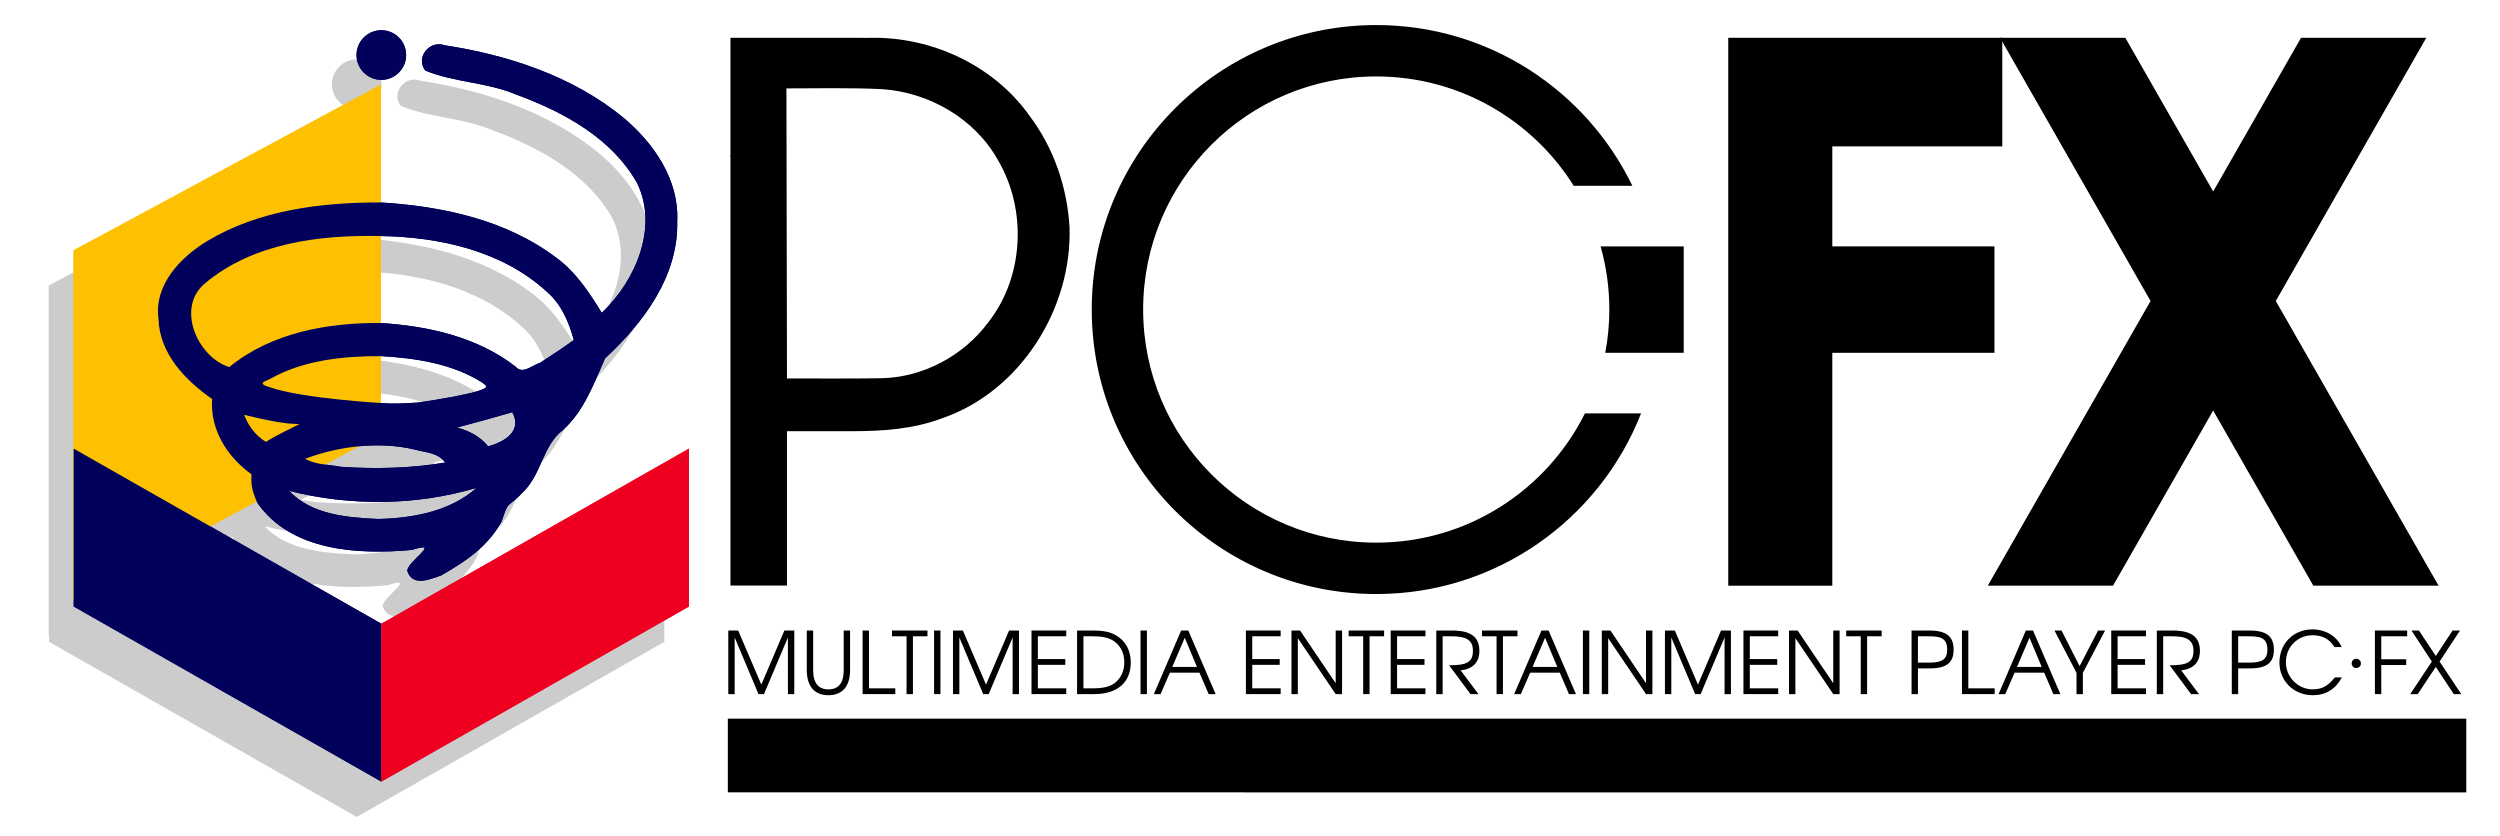
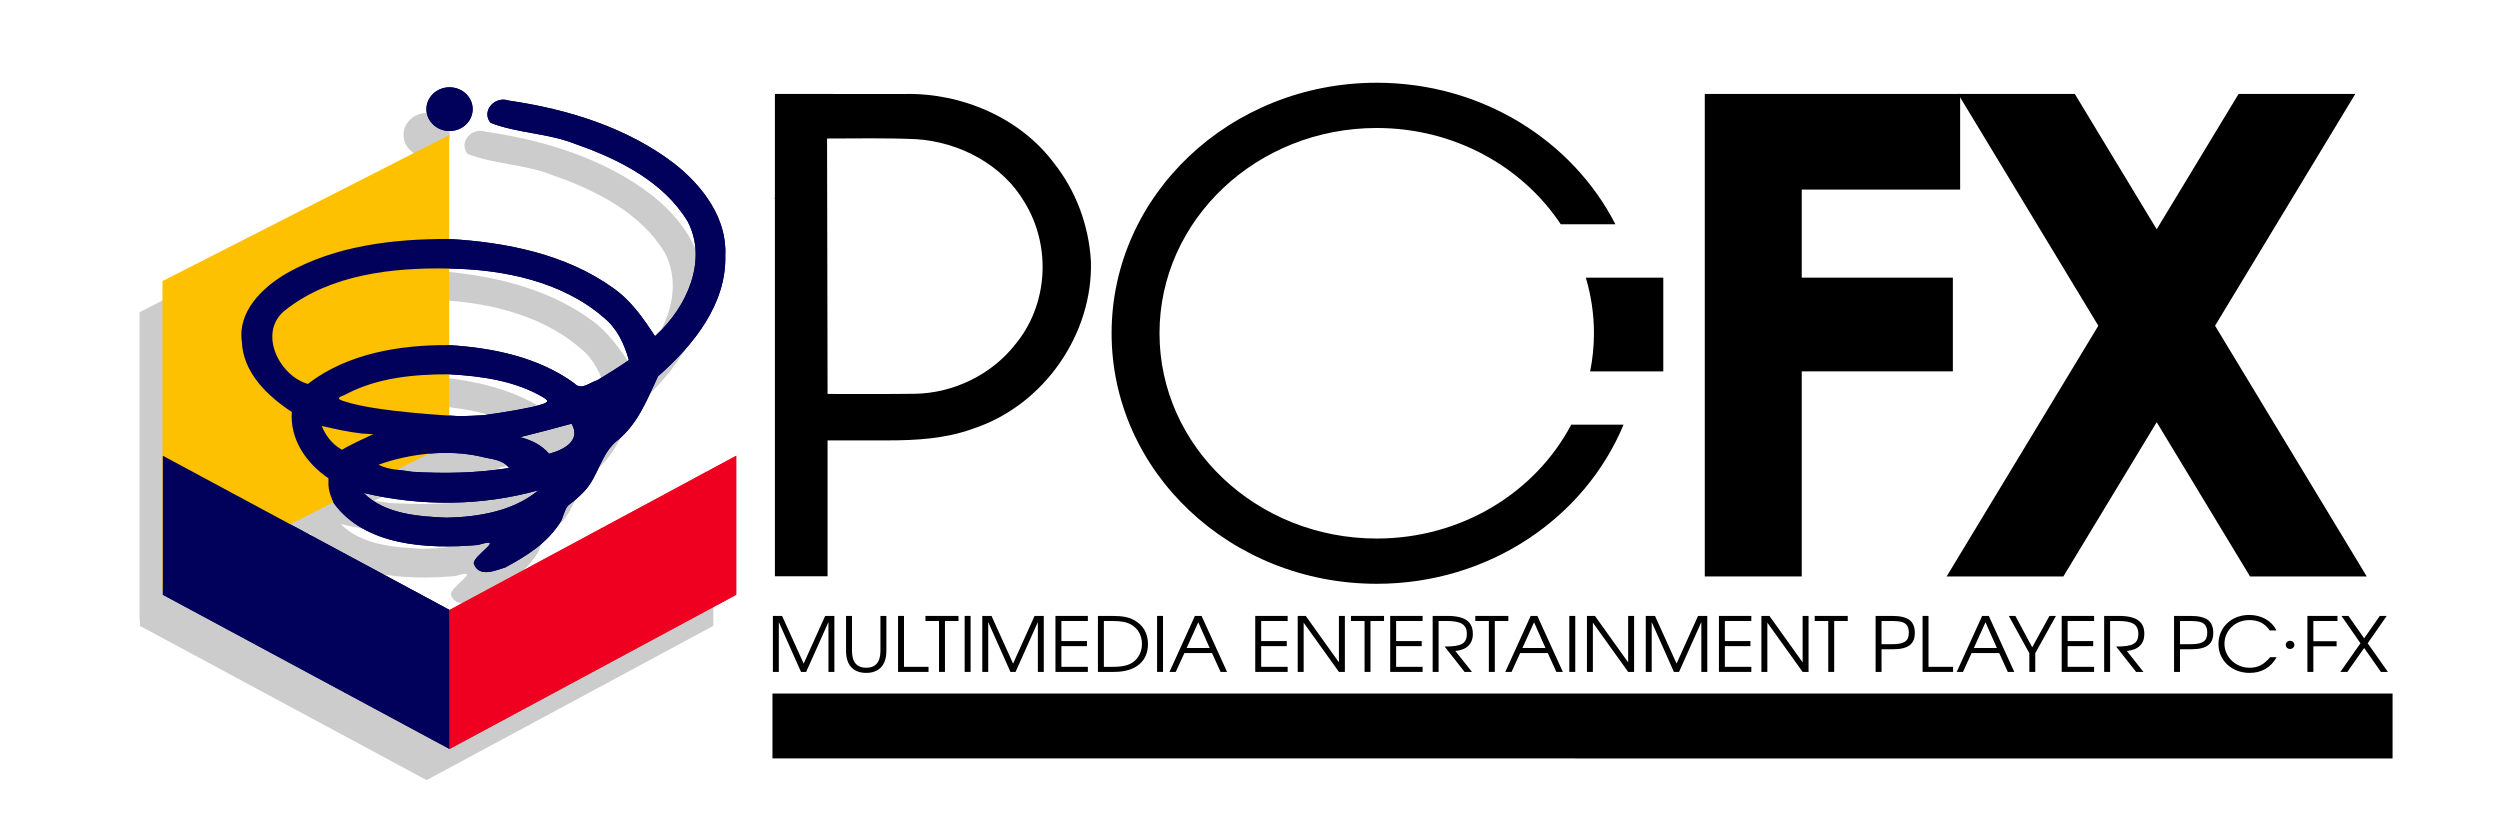
<svg xmlns="http://www.w3.org/2000/svg" version="1.1" id="Layer_1" x="0px" y="0px" width="407px" height="136px" viewBox="0 0 407 136" enable-background="new 0 0 407 136" xml:space="preserve">
-   <g>
-     <circle fill="#CCCCCC" cx="58.075" cy="13.716" r="4.039" />
-     <path fill="#CCCCCC" d="M58.075,107.3L30.25,91.462l7.535-4.062c0.019,0.044,0.031,0.08,0.051,0.125   c5.45,7.98,16.47,8.57,25.22,7.76c5.19-1.655-1.06,2.033-0.73,3.49c0.94,2.7,4.047,1.088,5.482,0.668   c3.77-2.16,7.5-4.563,9.838-8.747c1.287-3.878,0.724-1.814,3.75-5.09c2.77-2.86,3-7.33,6.24-9.84c3.47-3.12,5.02-7.55,6.87-11.67   c6.24-5.78,11.96-13.38,11.74-22.31c0.34-6.76-3.84-12.78-8.83-16.93c-8.22-6.71-18.67-10.14-29.04-11.73   c-2.41-0.89-4.8,1.96-3.14,4.12c4.75,1.95,10.08,1.89,14.83,3.92c7.63,2.8,15.48,7.04,19.62,14.34c3.53,7.16-0.16,15.82-5.54,21   l-0.18,0.18c-2.04-3.3-4.2-6.63-7.38-8.95c-8.156-6.182-18.558-8.406-28.57-9.014V19.505l-50.09,27v56.99l0.07-0.038v1.038   L58.075,133l50.08-28.505v-25.7L58.075,107.3z M58.016,63.735c0.02,0,0.04,0,0.06,0c5.65,0.33,11.49,1.21,16.37,4.26   c0.644,0.494,1.383,0.802-0.533,1.385c-1.422,0.513-6.265,1.407-9.925,1.917c0,0-3.304,0.208-4.452,0.158   c-0.194-0.008-0.737-0.037-1.52-0.087V63.735z M54.468,78.408c3.073-0.293,6.175-0.152,9.058,0.538c1.72,0.49,3.84,0.49,4.94,2.11   c-5.6,0.95-11.345,1.071-16.97,0.7c-0.789-0.161-1.673-0.244-2.56-0.366L54.468,78.408z M57.556,90.245   c-5.02-0.24-10.81-0.67-14.48-4.57c10.02,2.51,20.59,2.43,30.52-0.5C69.266,89.025,63.166,90.115,57.556,90.245z M75.466,78.425   c-1.345-1.67-3.157-2.545-5.06-3.07c3-0.8,6.01-1.61,8.99-2.49C81.076,75.965,78.121,77.685,75.466,78.425z M84.996,53.225   c2.38,2.03,3.62,4.94,4.41,7.89c-1.8,1.3-3.65,2.53-5.52,3.72c-1.27,0.35-2.77,1.98-3.99,0.58   c-6.223-4.809-14.171-6.574-21.88-7.073V44.185C67.566,44.335,77.776,46.595,84.996,53.225z" />
+   <defs id="defs125" />
+   <g id="g6" transform="matrix(0.9319299,0,0,0.8806187,15.33084,9.877713)">
+     <circle cx="58.075" cy="13.716" r="4.039" id="circle2" style="fill:#cccccc" />
+     <path d="M 58.075,107.3 30.25,91.462 37.785,87.4 c 0.019,0.044 0.031,0.08 0.051,0.125 5.45,7.98 16.47,8.57 25.22,7.76 5.19,-1.655 -1.06,2.033 -0.73,3.49 0.94,2.7 4.047,1.088 5.482,0.668 3.77,-2.16 7.5,-4.563 9.838,-8.747 1.287,-3.878 0.724,-1.814 3.75,-5.09 2.77,-2.86 3,-7.33 6.24,-9.84 3.47,-3.12 5.02,-7.55 6.87,-11.67 6.24,-5.78 11.96,-13.38 11.74,-22.31 0.34,-6.76 -3.84,-12.78 -8.83,-16.93 -8.22,-6.71 -18.67,-10.14 -29.04,-11.73 -2.41,-0.89 -4.8,1.96 -3.14,4.12 4.75,1.95 10.08,1.89 14.83,3.92 7.63,2.8 15.48,7.04 19.62,14.34 3.53,7.16 -0.16,15.82 -5.54,21 l -0.18,0.18 c -2.04,-3.3 -4.2,-6.63 -7.38,-8.95 C 78.43,41.554 68.028,39.33 58.016,38.722 V 19.505 l -50.09,27 v 56.99 l 0.07,-0.038 v 1.038 L 58.075,133 l 50.08,-28.505 v -25.7 z M 58.016,63.735 c 0.02,0 0.04,0 0.06,0 5.65,0.33 11.49,1.21 16.37,4.26 0.644,0.494 1.383,0.802 -0.533,1.385 -1.422,0.513 -6.265,1.407 -9.925,1.917 0,0 -3.304,0.208 -4.452,0.158 -0.194,-0.008 -0.737,-0.037 -1.52,-0.087 z m -3.548,14.673 c 3.073,-0.293 6.175,-0.152 9.058,0.538 1.72,0.49 3.84,0.49 4.94,2.11 -5.6,0.95 -11.345,1.071 -16.97,0.7 -0.789,-0.161 -1.673,-0.244 -2.56,-0.366 z m 3.088,11.837 c -5.02,-0.24 -10.81,-0.67 -14.48,-4.57 10.02,2.51 20.59,2.43 30.52,-0.5 -4.33,3.85 -10.43,4.94 -16.04,5.07 z m 17.91,-11.82 c -1.345,-1.67 -3.157,-2.545 -5.06,-3.07 3,-0.8 6.01,-1.61 8.99,-2.49 1.68,3.1 -1.275,4.82 -3.93,5.56 z m 9.53,-25.2 c 2.38,2.03 3.62,4.94 4.41,7.89 -1.8,1.3 -3.65,2.53 -5.52,3.72 -1.27,0.35 -2.77,1.98 -3.99,0.58 -6.223,-4.809 -14.171,-6.574 -21.88,-7.073 V 44.185 c 9.55,0.15 19.76,2.41 26.98,9.04 z" id="path4" style="fill:#cccccc" />
  </g>
-   <g>
-     <path d="M401.51,129c-94.34,0-188.68,0.01-283.02-0.01c0.01-4,0.01-8,0-11.99c94.34,0.01,188.68-0.01,283.02,0V129z" />
+   <g id="g10" transform="matrix(0.9319299,0,0,0.8806187,15.33084,9.877713)">
+     <path d="m 401.51,129 c -94.34,0 -188.68,0.01 -283.02,-0.01 0.01,-4 0.01,-8 0,-11.99 94.34,0.01 188.68,-0.01 283.02,0 z" id="path8" />
  </g>
-   <g>
-     <g>
-       <path fill="#01015B" d="M69.24,11.49c-1.66-2.16,0.73-5.01,3.14-4.12c10.37,1.59,20.82,5.02,29.04,11.73    c4.99,4.15,9.17,10.17,8.83,16.93c0.22,8.93-5.5,16.53-11.74,22.31c-1.85,4.12-3.4,8.55-6.87,11.67    c-3.24,2.51-3.47,6.98-6.24,9.84c-3.026,3.276-2.463,1.213-3.75,5.09c-2.338,4.185-6.068,6.587-9.838,8.747    c-1.435,0.42-4.543,2.033-5.482-0.668c-0.33-1.457,5.92-5.145,0.73-3.49c-8.75,0.81-19.77,0.22-25.22-7.76    c-1.048-2.416-0.903-3.166-0.91-4.56c-3.95-2.85-6.74-7.22-6.4-12.26c-4.38-3.04-8.54-7.37-8.73-13.02    c-0.75-5.54,3.55-10.02,7.92-12.68c8.43-5.05,18.55-6.31,28.21-6.29c10.04,0.6,20.48,2.82,28.66,9.02    c3.18,2.32,5.34,5.65,7.38,8.95l0.18-0.18c5.38-5.18,9.07-13.84,5.54-21c-4.14-7.3-11.99-11.54-19.62-14.34    C79.32,13.38,73.99,13.44,69.24,11.49z M33.48,46.04c-4.98,3.99-1.3,12.13,3.84,13.72c6.86-5.61,15.97-7.23,24.6-7.18    c7.74,0.49,15.73,2.25,21.98,7.08c1.22,1.4,2.72-0.23,3.99-0.58c1.87-1.19,3.72-2.42,5.52-3.72c-0.79-2.95-2.03-5.86-4.41-7.89    c-7.22-6.63-17.43-8.89-26.98-9.04C52.15,38.21,41.33,39.52,33.48,46.04z M67.992,65.542c3.66-0.51,8.503-1.403,9.925-1.917    c1.917-0.583,1.177-0.891,0.533-1.385c-4.88-3.05-10.72-3.93-16.37-4.26c-6.18-0.02-12.67,0.63-18.14,3.72    c-0.56,0.342-2.357,0.675,0.01,1.35c5.316,1.856,18.443,2.6,19.59,2.65C64.688,65.75,67.992,65.542,67.992,65.542z M39.75,67.53    c0.5,1.298,1.516,3.22,3.547,4.4c0.859-0.571,2.173-1.225,3.273-1.805c0.714-0.289,1.477-0.797,2.21-1.054    c-0.358-0.025-0.895-0.088-1.952-0.134C44.293,68.628,42.14,68.11,39.75,67.53z M74.41,69.6c1.902,0.525,3.715,1.4,5.06,3.07    c2.655-0.74,5.61-2.46,3.93-5.56C80.42,67.99,77.41,68.8,74.41,69.6z M49.688,74.688C51.375,75.687,53.69,75.63,55.5,76    c5.625,0.371,11.37,0.25,16.97-0.7c-1.1-1.62-3.22-1.62-4.94-2.11C61.8,71.82,55.208,72.607,49.688,74.688z M47.08,79.92    c3.67,3.9,9.46,4.33,14.48,4.57c5.61-0.13,11.71-1.22,16.04-5.07C67.67,82.35,57.1,82.43,47.08,79.92z" />
+   <g id="g16" transform="matrix(0.9319299,0,0,0.8806187,15.33084,9.877713)">
+     <g id="g14">
+       <path d="m 69.24,11.49 c -1.66,-2.16 0.73,-5.01 3.14,-4.12 10.37,1.59 20.82,5.02 29.04,11.73 4.99,4.15 9.17,10.17 8.83,16.93 0.22,8.93 -5.5,16.53 -11.74,22.31 -1.85,4.12 -3.4,8.55 -6.87,11.67 -3.24,2.51 -3.47,6.98 -6.24,9.84 -3.026,3.276 -2.463,1.213 -3.75,5.09 -2.338,4.185 -6.068,6.587 -9.838,8.747 -1.435,0.42 -4.543,2.033 -5.482,-0.668 -0.33,-1.457 5.92,-5.145 0.73,-3.49 -8.75,0.81 -19.77,0.22 -25.22,-7.76 -1.048,-2.416 -0.903,-3.166 -0.91,-4.56 -3.95,-2.85 -6.74,-7.22 -6.4,-12.26 -4.38,-3.04 -8.54,-7.37 -8.73,-13.02 -0.75,-5.54 3.55,-10.02 7.92,-12.68 8.43,-5.05 18.55,-6.31 28.21,-6.29 10.04,0.6 20.48,2.82 28.66,9.02 3.18,2.32 5.34,5.65 7.38,8.95 l 0.18,-0.18 c 5.38,-5.18 9.07,-13.84 5.54,-21 C 99.55,22.449 91.7,18.209 84.07,15.409 79.32,13.38 73.99,13.44 69.24,11.49 Z M 33.48,46.04 c -4.98,3.99 -1.3,12.13 3.84,13.72 6.86,-5.61 15.97,-7.23 24.6,-7.18 7.74,0.49 15.73,2.25 21.98,7.08 1.22,1.4 2.72,-0.23 3.99,-0.58 1.87,-1.19 3.72,-2.42 5.52,-3.72 C 92.62,52.41 91.38,49.5 89,47.47 81.78,40.84 71.57,38.58 62.02,38.43 52.15,38.21 41.33,39.52 33.48,46.04 Z m 34.512,19.502 c 3.66,-0.51 8.503,-1.403 9.925,-1.917 1.917,-0.583 1.177,-0.891 0.533,-1.385 -4.88,-3.05 -10.72,-3.93 -16.37,-4.26 -6.18,-0.02 -12.67,0.63 -18.14,3.72 -0.56,0.342 -2.357,0.675 0.01,1.35 5.316,1.856 18.443,2.6 19.59,2.65 1.148,0.05 4.452,-0.158 4.452,-0.158 z M 39.75,67.53 c 0.5,1.298 1.516,3.22 3.547,4.4 0.859,-0.571 2.173,-1.225 3.273,-1.805 0.714,-0.289 1.477,-0.797 2.21,-1.054 C 48.422,69.046 47.885,68.983 46.828,68.937 44.293,68.628 42.14,68.11 39.75,67.53 Z m 34.66,2.07 c 1.902,0.525 3.715,1.4 5.06,3.07 2.655,-0.74 5.61,-2.46 3.93,-5.56 -2.98,0.88 -5.99,1.69 -8.99,2.49 z M 49.688,74.688 C 51.375,75.687 53.69,75.63 55.5,76 61.125,76.371 66.87,76.25 72.47,75.3 71.37,73.68 69.25,73.68 67.53,73.19 61.8,71.82 55.208,72.607 49.688,74.688 Z M 47.08,79.92 c 3.67,3.9 9.46,4.33 14.48,4.57 5.61,-0.13 11.71,-1.22 16.04,-5.07 -9.93,2.93 -20.5,3.01 -30.52,0.5 z" id="path12" style="fill:#01015b" />
    </g>
  </g>
-   <path d="M138.562,70.199c5.059-0.001,10.095-0.31,14.848-2.119c12.71-4.38,21.13-17.81,20.71-31.07c-0.37-6.5-2.57-12.93-6.5-18.14  c-5.85-8.27-16.04-12.96-26.09-12.71l-22.61-0.009v19.105l-0.06,0.263l0.06-0.005V95.32h9.2V70.199 M128.03,14.39  c5.18-0.01,10.36-0.12,15.53,0.12c7.7,0.51,15.18,4.81,18.95,11.63c4.72,8.07,4.18,18.99-1.64,26.36  c-4.06,5.47-10.67,8.97-17.5,9.08c-5.08,0.07-10.057,0.033-15.25,0.033L128.03,14.39z" />
-   <path d="M140.5,70.181" />
-   <circle fill="#01015B" cx="62.08" cy="8.961" r="4.039" />
-   <polygon fill="#01015B" points="62.08,127.245 12,98.74 12,73.04 62.08,101.545 " />
-   <polygon fill="#F00020" points="62.08,127.245 112.16,98.74 112.16,73.04 62.08,101.545 " />
-   <g>
-     <path d="M274.112,57.437V40.11h-13.535c0.92,3.272,1.422,6.719,1.422,10.285c0,2.408-0.234,4.759-0.663,7.043H274.112z" />
-     <path d="M258.027,67.297c-6.217,12.473-19.092,21.045-33.975,21.045c-20.958,0-37.948-16.99-37.948-37.948   s16.99-37.948,37.948-37.948c13.555,0,25.442,7.112,32.154,17.803h9.542c-7.493-15.484-23.341-26.17-41.697-26.17   c-25.579,0-46.315,20.736-46.315,46.315s20.736,46.315,46.315,46.315c19.612,0,36.362-12.195,43.115-29.412H258.027z" />
+   <path d="m 144.461,71.696 c 4.715,-8.81e-4 9.408,-0.273 13.837,-1.866 11.845,-3.857 19.692,-15.684 19.3,-27.361 -0.345,-5.724 -2.395,-11.386 -6.058,-15.974 -5.452,-7.283 -14.948,-11.413 -24.314,-11.193 l -21.071,-0.008 v 16.824 l -0.056,0.232 0.056,-0.004 v 61.472 h 8.574 V 71.696 m -0.084,-49.146 c 4.827,-0.009 9.655,-0.106 14.473,0.106 7.176,0.449 14.147,4.236 17.66,10.242 4.399,7.107 3.895,16.723 -1.528,23.213 -3.784,4.817 -9.944,7.899 -16.309,7.996 -4.734,0.062 -9.372,0.029 -14.212,0.029 z" id="path18" style="stroke-width:0.906" />
+   <path d="M 146.267,71.68" id="path20" style="stroke-width:0.906" />
+   <ellipse cx="73.185" cy="17.769" id="circle22" rx="3.764" ry="3.557" style="fill:#01015b;stroke-width:0.906" />
+   <polygon points="62.08,127.245 12,98.74 12,73.04 62.08,101.545 " id="polygon24" transform="matrix(0.9319299,0,0,0.8806187,15.33084,9.877713)" style="fill:#01015b" />
+   <polygon points="62.08,127.245 112.16,98.74 112.16,73.04 62.08,101.545 " id="polygon26" transform="matrix(0.9319299,0,0,0.8806187,15.33084,9.877713)" style="fill:#f00020" />
+   <g id="g32" transform="matrix(0.9319299,0,0,0.8806187,15.33084,9.877713)">
+     <path d="M 274.112,57.437 V 40.11 h -13.535 c 0.92,3.272 1.422,6.719 1.422,10.285 0,2.408 -0.234,4.759 -0.663,7.043 h 12.776 z" id="path28" />
+     <path d="m 258.027,67.297 c -6.217,12.473 -19.092,21.045 -33.975,21.045 -20.958,0 -37.948,-16.99 -37.948,-37.948 0,-20.958 16.99,-37.948 37.948,-37.948 13.555,0 25.442,7.112 32.154,17.803 h 9.542 c -7.493,-15.484 -23.341,-26.17 -41.697,-26.17 -25.579,0 -46.315,20.736 -46.315,46.315 0,25.579 20.736,46.315 46.315,46.315 19.612,0 36.362,-12.195 43.115,-29.412 z" id="path30" />
  </g>
-   <polygon fill="#FEC101" points="11.93,97.74 62.02,70.74 62.02,13.75 11.93,40.75 " />
-   <g>
-     <path fill="#01015B" d="M69.24,11.49c-1.66-2.16,0.73-5.01,3.14-4.12c10.37,1.59,20.82,5.02,29.04,11.73   c4.99,4.15,9.17,10.17,8.83,16.93c0.22,8.93-5.5,16.53-11.74,22.31c-1.85,4.12-3.4,8.55-6.87,11.67c-3.24,2.51-3.47,6.98-6.24,9.84   c-3.026,3.276-2.463,1.213-3.75,5.09c-2.338,4.185-6.068,6.587-9.838,8.747c-1.435,0.42-4.543,2.033-5.482-0.668   c-0.33-1.457,5.92-5.145,0.73-3.49c-8.75,0.81-19.77,0.22-25.22-7.76c-1.048-2.416-0.903-3.166-0.91-4.56   c-3.95-2.85-6.74-7.22-6.4-12.26c-4.38-3.04-8.54-7.37-8.73-13.02c-0.75-5.54,3.55-10.02,7.92-12.68   c8.43-5.05,18.55-6.31,28.21-6.29c10.04,0.6,20.48,2.82,28.66,9.02c3.18,2.32,5.34,5.65,7.38,8.95l0.18-0.18   c5.38-5.18,9.07-13.84,5.54-21c-4.14-7.3-11.99-11.54-19.62-14.34C79.32,13.38,73.99,13.44,69.24,11.49z M33.48,46.04   c-4.98,3.99-1.3,12.13,3.84,13.72c6.86-5.61,15.97-7.23,24.6-7.18c7.74,0.49,15.73,2.25,21.98,7.08c1.22,1.4,2.72-0.23,3.99-0.58   c1.87-1.19,3.72-2.42,5.52-3.72c-0.79-2.95-2.03-5.86-4.41-7.89c-7.22-6.63-17.43-8.89-26.98-9.04   C52.15,38.21,41.33,39.52,33.48,46.04z M67.992,65.542c3.66-0.51,8.503-1.403,9.925-1.917c1.917-0.583,1.177-0.891,0.533-1.385   c-4.88-3.05-10.72-3.93-16.37-4.26c-6.18-0.02-12.67,0.63-18.14,3.72c-0.56,0.342-2.357,0.675,0.01,1.35   c5.316,1.856,18.443,2.6,19.59,2.65C64.688,65.75,67.992,65.542,67.992,65.542z M39.75,67.53c0.5,1.298,1.516,3.22,3.547,4.4   c0.859-0.571,2.173-1.225,3.273-1.805c0.714-0.289,1.477-0.797,2.21-1.054c-0.358-0.025-0.895-0.088-1.952-0.134   C44.293,68.628,42.14,68.11,39.75,67.53z M74.41,69.6c1.902,0.525,3.715,1.4,5.06,3.07c2.655-0.74,5.61-2.46,3.93-5.56   C80.42,67.99,77.41,68.8,74.41,69.6z M49.688,74.688C51.375,75.687,53.69,75.63,55.5,76c5.625,0.371,11.37,0.25,16.97-0.7   c-1.1-1.62-3.22-1.62-4.94-2.11C61.8,71.82,55.208,72.607,49.688,74.688z M47.08,79.92c3.67,3.9,9.46,4.33,14.48,4.57   c5.61-0.13,11.71-1.22,16.04-5.07C67.67,82.35,57.1,82.43,47.08,79.92z" />
+   <polygon points="11.93,97.74 62.02,70.74 62.02,13.75 11.93,40.75 " id="polygon34" transform="matrix(0.9319299,0,0,0.8806187,15.33084,9.877713)" style="fill:#fec101" />
+   <g id="g38" transform="matrix(0.9319299,0,0,0.8806187,15.33084,9.877713)">
+     <path d="m 69.24,11.49 c -1.66,-2.16 0.73,-5.01 3.14,-4.12 10.37,1.59 20.82,5.02 29.04,11.73 4.99,4.15 9.17,10.17 8.83,16.93 0.22,8.93 -5.5,16.53 -11.74,22.31 -1.85,4.12 -3.4,8.55 -6.87,11.67 -3.24,2.51 -3.47,6.98 -6.24,9.84 -3.026,3.276 -2.463,1.213 -3.75,5.09 -2.338,4.185 -6.068,6.587 -9.838,8.747 -1.435,0.42 -4.543,2.033 -5.482,-0.668 -0.33,-1.457 5.92,-5.145 0.73,-3.49 -8.75,0.81 -19.77,0.22 -25.22,-7.76 -1.048,-2.416 -0.903,-3.166 -0.91,-4.56 -3.95,-2.85 -6.74,-7.22 -6.4,-12.26 -4.38,-3.04 -8.54,-7.37 -8.73,-13.02 -0.75,-5.54 3.55,-10.02 7.92,-12.68 8.43,-5.05 18.55,-6.31 28.21,-6.29 10.04,0.6 20.48,2.82 28.66,9.02 3.18,2.32 5.34,5.65 7.38,8.95 l 0.18,-0.18 c 5.38,-5.18 9.07,-13.84 5.54,-21 C 99.55,22.449 91.7,18.209 84.07,15.409 79.32,13.38 73.99,13.44 69.24,11.49 Z M 33.48,46.04 c -4.98,3.99 -1.3,12.13 3.84,13.72 6.86,-5.61 15.97,-7.23 24.6,-7.18 7.74,0.49 15.73,2.25 21.98,7.08 1.22,1.4 2.72,-0.23 3.99,-0.58 1.87,-1.19 3.72,-2.42 5.52,-3.72 C 92.62,52.41 91.38,49.5 89,47.47 81.78,40.84 71.57,38.58 62.02,38.43 52.15,38.21 41.33,39.52 33.48,46.04 Z m 34.512,19.502 c 3.66,-0.51 8.503,-1.403 9.925,-1.917 1.917,-0.583 1.177,-0.891 0.533,-1.385 -4.88,-3.05 -10.72,-3.93 -16.37,-4.26 -6.18,-0.02 -12.67,0.63 -18.14,3.72 -0.56,0.342 -2.357,0.675 0.01,1.35 5.316,1.856 18.443,2.6 19.59,2.65 1.148,0.05 4.452,-0.158 4.452,-0.158 z M 39.75,67.53 c 0.5,1.298 1.516,3.22 3.547,4.4 0.859,-0.571 2.173,-1.225 3.273,-1.805 0.714,-0.289 1.477,-0.797 2.21,-1.054 C 48.422,69.046 47.885,68.983 46.828,68.937 44.293,68.628 42.14,68.11 39.75,67.53 Z m 34.66,2.07 c 1.902,0.525 3.715,1.4 5.06,3.07 2.655,-0.74 5.61,-2.46 3.93,-5.56 -2.98,0.88 -5.99,1.69 -8.99,2.49 z M 49.688,74.688 C 51.375,75.687 53.69,75.63 55.5,76 61.125,76.371 66.87,76.25 72.47,75.3 71.37,73.68 69.25,73.68 67.53,73.19 61.8,71.82 55.208,72.607 49.688,74.688 Z M 47.08,79.92 c 3.67,3.9 9.46,4.33 14.48,4.57 5.61,-0.13 11.71,-1.22 16.04,-5.07 -9.93,2.93 -20.5,3.01 -30.52,0.5 z" id="path36" style="fill:#01015b" />
  </g>
-   <circle fill="#01015B" cx="62.08" cy="8.961" r="4.039" />
-   <polygon fill="#01015B" points="62.08,127.245 12,98.74 12,73.04 62.08,101.545 " />
-   <polygon fill="#F00020" points="62.08,127.245 112.16,98.74 112.16,73.04 62.08,101.545 " />
-   <polygon points="325.97,23.83 325.97,6.151 298.3,6.151 290.5,6.151 281.36,6.151 281.36,95.35 298.3,95.35 298.3,57.437   324.696,57.437 324.696,40.11 298.3,40.11 298.3,23.83 " />
-   <polygon points="397,95.35 370.5,49.002 395,6.151 374.61,6.151 360.305,31.171 346,6.151 325.61,6.151 350.11,49.002 323.61,95.35   344,95.35 360.305,66.833 376.61,95.35 " />
-   <g>
-     <path d="M128.272,113v-9.217L124.378,113h-0.896l-3.88-9.217V113h-1.037v-10.352h1.611l3.768,8.811l3.754-8.811h1.611V113H128.272z   " />
-     <path d="M134.862,113.182c-2.087,0-3.516-1.261-3.516-4.076v-6.458h1.037v6.458c0,2.115,0.869,3.124,2.493,3.124   c1.597,0,2.479-1.008,2.479-3.124v-6.458h1.037v6.458C138.392,111.921,136.963,113.182,134.862,113.182z" />
-     <path d="M140.432,113v-10.352h1.037v9.413h4.286V113H140.432z" />
-     <path d="M148.624,103.587V113h-1.037v-9.413h-2.367v-0.938h5.771v0.938H148.624z" />
-     <path d="M152.066,113v-10.352h1.037V113H152.066z" />
-     <path d="M164.854,113v-9.217L160.959,113h-0.896l-3.88-9.217V113h-1.037v-10.352h1.611l3.768,8.811l3.754-8.811h1.611V113H164.854z   " />
-     <path d="M167.928,113v-10.352h5.659v0.938h-4.623v3.712h4.468v0.938h-4.468v3.824h4.623V113H167.928z" />
-     <path d="M178.136,113h-2.788v-10.352h2.438c1.877,0,2.97,0.224,3.95,0.813c1.541,0.91,2.353,2.451,2.353,4.398   C184.089,110.843,182.184,113,178.136,113z M181.162,104.259c-0.785-0.476-1.765-0.672-3.334-0.672h-1.443v8.475h1.443   c1.835,0,2.899-0.266,3.726-0.924c0.953-0.771,1.485-1.961,1.485-3.32C183.039,106.276,182.352,104.974,181.162,104.259z" />
-     <path d="M185.68,113v-10.352h1.037V113H185.68z" />
-     <path d="M196.772,113l-1.499-3.488h-4.819L188.942,113h-1.092l4.44-10.352h1.163L197.907,113H196.772z M192.878,103.825   l-2.031,4.749h4.02L192.878,103.825z" />
-     <path d="M202.83,113v-10.352h5.659v0.938h-4.623v3.712h4.468v0.938h-4.468v3.824h4.623V113H202.83z" />
-     <path d="M217.45,113l-6.164-9.105V113h-1.037v-10.352h1.401l5.799,8.586v-8.586h1.037V113H217.45z" />
-     <path d="M222.963,103.587V113h-1.037v-9.413h-2.367v-0.938h5.771v0.938H222.963z" />
-     <path d="M226.405,113v-10.352h5.659v0.938h-4.623v3.712h4.468v0.938h-4.468v3.824h4.623V113H226.405z" />
-     <path d="M237.79,109.134l2.899,3.866H239.4l-3.488-4.692c2.899,0,3.88-0.504,3.88-2.367c0-1.723-1.064-2.354-3.474-2.354h-1.457   V113h-1.037v-10.352h2.563c3.25,0,4.455,1.177,4.455,3.334C240.843,107.817,239.778,108.924,237.79,109.134z" />
-     <path d="M244.677,103.587V113h-1.037v-9.413h-2.367v-0.938h5.771v0.938H244.677z" />
-     <path d="M255.432,113l-1.499-3.488h-4.819L247.601,113h-1.092l4.44-10.352h1.163L256.566,113H255.432z M251.537,103.825   l-2.031,4.749h4.02L251.537,103.825z" />
-     <path d="M257.695,113v-10.352h1.037V113H257.695z" />
-     <path d="M267.975,113l-6.164-9.105V113h-1.037v-10.352h1.401l5.799,8.586v-8.586h1.037V113H267.975z" />
-     <path d="M280.758,113v-9.217L276.864,113h-0.896l-3.88-9.217V113h-1.037v-10.352h1.611l3.768,8.811l3.754-8.811h1.611V113H280.758z   " />
-     <path d="M283.833,113v-10.352h5.659v0.938h-4.623v3.712h4.468v0.938h-4.468v3.824h4.623V113H283.833z" />
-     <path d="M298.453,113l-6.164-9.105V113h-1.037v-10.352h1.401l5.799,8.586v-8.586h1.036V113H298.453z" />
-     <path d="M303.966,103.587V113h-1.037v-9.413h-2.367v-0.938h5.771v0.938H303.966z" />
-     <path d="M314.228,108.812h-1.989V113h-1.037v-10.352h2.857c2.844,0,3.992,0.966,3.992,3.138   C318.052,107.747,317.043,108.812,314.228,108.812z M313.709,103.587h-1.471v4.286h1.919c2.059,0,2.844-0.588,2.844-2.087   C317.001,103.685,315.685,103.587,313.709,103.587z" />
-     <path d="M319.406,113v-10.352h1.037v9.413h4.287V113H319.406z" />
-     <path d="M334.292,113l-1.499-3.488h-4.819L326.462,113h-1.092l4.44-10.352h1.163L335.427,113H334.292z M330.398,103.825   l-2.031,4.749h4.02L330.398,103.825z" />
-     <path d="M339.092,109.54V113h-1.037v-3.46l-3.586-6.892h1.149l2.941,5.799l3.012-5.799h1.135L339.092,109.54z" />
-     <path d="M343.71,113v-10.352h5.659v0.938h-4.623v3.712h4.468v0.938h-4.468v3.824h4.623V113H343.71z" />
-     <path d="M355.094,109.134l2.899,3.866h-1.289l-3.488-4.692c2.899,0,3.88-0.504,3.88-2.367c0-1.723-1.064-2.354-3.474-2.354h-1.457   V113h-1.037v-10.352h2.563c3.25,0,4.455,1.177,4.455,3.334C358.148,107.817,357.083,108.924,355.094,109.134z" />
-     <path d="M366.363,108.812h-1.989V113h-1.037v-10.352h2.858c2.843,0,3.992,0.966,3.992,3.138   C370.187,107.747,369.179,108.812,366.363,108.812z M365.845,103.587h-1.471v4.286h1.919c2.059,0,2.844-0.588,2.844-2.087   C369.137,103.685,367.82,103.587,365.845,103.587z" />
-     <path d="M376.528,113.182c-3.096,0-5.435-2.297-5.435-5.323c0-3.096,2.283-5.393,5.365-5.393c2.143,0,3.964,1.093,4.762,2.872   h-1.163c-0.882-1.387-2.101-1.919-3.558-1.919c-2.465,0-4.356,1.905-4.356,4.398c0,2.423,1.975,4.412,4.37,4.412   c1.513,0,2.507-0.574,3.6-1.947h1.148C380.227,112.202,378.629,113.182,376.528,113.182z" />
-     <path d="M387.67,103.587v3.74h4.063v0.938h-4.063V113h-1.037v-10.352h5.253v0.938H387.67z" />
-     <path d="M399.474,113l-2.927-4.426L393.605,113h-1.218l3.516-5.295l-3.32-5.057h1.219l2.746,4.146l2.731-4.146h1.205l-3.32,5.057   l3.53,5.295H399.474z" />
+   <ellipse cx="73.185" cy="17.769" id="circle40" rx="3.764" ry="3.557" style="fill:#01015b;stroke-width:0.906" />
+   <polygon points="62.08,127.245 12,98.74 12,73.04 62.08,101.545 " id="polygon42" transform="matrix(0.9319299,0,0,0.8806187,15.33084,9.877713)" style="fill:#01015b" />
+   <polygon points="62.08,127.245 112.16,98.74 112.16,73.04 62.08,101.545 " id="polygon44" transform="matrix(0.9319299,0,0,0.8806187,15.33084,9.877713)" style="fill:#f00020" />
+   <polygon points="325.97,23.83 325.97,6.151 298.3,6.151 290.5,6.151 281.36,6.151 281.36,95.35 298.3,95.35 298.3,57.437 324.696,57.437 324.696,40.11 298.3,40.11 298.3,23.83 " id="polygon46" transform="matrix(0.9319299,0,0,0.8806187,15.33084,9.877713)" />
+   <polygon points="397,95.35 370.5,49.002 395,6.151 374.61,6.151 360.305,31.171 346,6.151 325.61,6.151 350.11,49.002 323.61,95.35 344,95.35 360.305,66.833 376.61,95.35 " id="polygon48" transform="matrix(0.9319299,0,0,0.8806187,15.33084,9.877713)" />
+   <g id="g116" transform="matrix(0.9319299,0,0,0.8806187,15.33084,9.877713)">
+     <path d="m 128.272,113 v -9.217 L 124.378,113 h -0.896 l -3.88,-9.217 V 113 h -1.037 v -10.352 h 1.611 l 3.768,8.811 3.754,-8.811 h 1.611 V 113 Z" id="path50" />
+     <path d="m 134.862,113.182 c -2.087,0 -3.516,-1.261 -3.516,-4.076 v -6.458 h 1.037 v 6.458 c 0,2.115 0.869,3.124 2.493,3.124 1.597,0 2.479,-1.008 2.479,-3.124 v -6.458 h 1.037 v 6.458 c 0,2.815 -1.429,4.076 -3.53,4.076 z" id="path52" />
+     <path d="m 140.432,113 v -10.352 h 1.037 v 9.413 h 4.286 V 113 Z" id="path54" />
+     <path d="M 148.624,103.587 V 113 h -1.037 v -9.413 h -2.367 v -0.938 h 5.771 v 0.938 z" id="path56" />
+     <path d="m 152.066,113 v -10.352 h 1.037 V 113 Z" id="path58" />
+     <path d="m 164.854,113 v -9.217 L 160.959,113 h -0.896 l -3.88,-9.217 V 113 h -1.037 v -10.352 h 1.611 l 3.768,8.811 3.754,-8.811 h 1.611 V 113 Z" id="path60" />
+     <path d="m 167.928,113 v -10.352 h 5.659 v 0.938 h -4.623 v 3.712 h 4.468 v 0.938 h -4.468 v 3.824 h 4.623 V 113 Z" id="path62" />
+     <path d="m 178.136,113 h -2.788 v -10.352 h 2.438 c 1.877,0 2.97,0.224 3.95,0.813 1.541,0.91 2.353,2.451 2.353,4.398 0,2.984 -1.905,5.141 -5.953,5.141 z m 3.026,-8.741 c -0.785,-0.476 -1.765,-0.672 -3.334,-0.672 h -1.443 v 8.475 h 1.443 c 1.835,0 2.899,-0.266 3.726,-0.924 0.953,-0.771 1.485,-1.961 1.485,-3.32 0,-1.542 -0.687,-2.844 -1.877,-3.559 z" id="path64" />
+     <path d="m 185.68,113 v -10.352 h 1.037 V 113 Z" id="path66" />
+     <path d="m 196.772,113 -1.499,-3.488 h -4.819 L 188.942,113 h -1.092 l 4.44,-10.352 h 1.163 L 197.907,113 Z m -3.894,-9.175 -2.031,4.749 h 4.02 z" id="path68" />
+     <path d="m 202.83,113 v -10.352 h 5.659 v 0.938 h -4.623 v 3.712 h 4.468 v 0.938 h -4.468 v 3.824 h 4.623 V 113 Z" id="path70" />
+     <path d="m 217.45,113 -6.164,-9.105 V 113 h -1.037 v -10.352 h 1.401 l 5.799,8.586 v -8.586 h 1.037 V 113 Z" id="path72" />
+     <path d="M 222.963,103.587 V 113 h -1.037 v -9.413 h -2.367 v -0.938 h 5.771 v 0.938 z" id="path74" />
+     <path d="m 226.405,113 v -10.352 h 5.659 v 0.938 h -4.623 v 3.712 h 4.468 v 0.938 h -4.468 v 3.824 h 4.623 V 113 Z" id="path76" />
+     <path d="M 237.79,109.134 240.689,113 H 239.4 l -3.488,-4.692 c 2.899,0 3.88,-0.504 3.88,-2.367 0,-1.723 -1.064,-2.354 -3.474,-2.354 h -1.457 V 113 h -1.037 v -10.352 h 2.563 c 3.25,0 4.455,1.177 4.455,3.334 10e-4,1.835 -1.064,2.942 -3.052,3.152 z" id="path78" />
+     <path d="M 244.677,103.587 V 113 h -1.037 v -9.413 h -2.367 v -0.938 h 5.771 v 0.938 z" id="path80" />
+     <path d="m 255.432,113 -1.499,-3.488 h -4.819 L 247.601,113 h -1.092 l 4.44,-10.352 h 1.163 L 256.566,113 Z m -3.895,-9.175 -2.031,4.749 h 4.02 z" id="path82" />
+     <path d="m 257.695,113 v -10.352 h 1.037 V 113 Z" id="path84" />
+     <path d="m 267.975,113 -6.164,-9.105 V 113 h -1.037 v -10.352 h 1.401 l 5.799,8.586 v -8.586 h 1.037 V 113 Z" id="path86" />
+     <path d="m 280.758,113 v -9.217 L 276.864,113 h -0.896 l -3.88,-9.217 V 113 h -1.037 v -10.352 h 1.611 l 3.768,8.811 3.754,-8.811 h 1.611 V 113 Z" id="path88" />
+     <path d="m 283.833,113 v -10.352 h 5.659 v 0.938 h -4.623 v 3.712 h 4.468 v 0.938 h -4.468 v 3.824 h 4.623 V 113 Z" id="path90" />
+     <path d="m 298.453,113 -6.164,-9.105 V 113 h -1.037 v -10.352 h 1.401 l 5.799,8.586 v -8.586 h 1.036 V 113 Z" id="path92" />
+     <path d="M 303.966,103.587 V 113 h -1.037 v -9.413 h -2.367 v -0.938 h 5.771 v 0.938 z" id="path94" />
+     <path d="m 314.228,108.812 h -1.989 V 113 h -1.037 v -10.352 h 2.857 c 2.844,0 3.992,0.966 3.992,3.138 0.001,1.961 -1.008,3.026 -3.823,3.026 z m -0.519,-5.225 h -1.471 v 4.286 h 1.919 c 2.059,0 2.844,-0.588 2.844,-2.087 0,-2.101 -1.316,-2.199 -3.292,-2.199 z" id="path96" />
+     <path d="m 319.406,113 v -10.352 h 1.037 v 9.413 h 4.287 V 113 Z" id="path98" />
+     <path d="m 334.292,113 -1.499,-3.488 h -4.819 L 326.462,113 h -1.092 l 4.44,-10.352 h 1.163 L 335.427,113 Z m -3.894,-9.175 -2.031,4.749 h 4.02 z" id="path100" />
+     <path d="M 339.092,109.54 V 113 h -1.037 v -3.46 l -3.586,-6.892 h 1.149 l 2.941,5.799 3.012,-5.799 h 1.135 z" id="path102" />
+     <path d="m 343.71,113 v -10.352 h 5.659 v 0.938 h -4.623 v 3.712 h 4.468 v 0.938 h -4.468 v 3.824 h 4.623 V 113 Z" id="path104" />
+     <path d="m 355.094,109.134 2.899,3.866 h -1.289 l -3.488,-4.692 c 2.899,0 3.88,-0.504 3.88,-2.367 0,-1.723 -1.064,-2.354 -3.474,-2.354 h -1.457 V 113 h -1.037 v -10.352 h 2.563 c 3.25,0 4.455,1.177 4.455,3.334 0.002,1.835 -1.063,2.942 -3.052,3.152 z" id="path106" />
+     <path d="m 366.363,108.812 h -1.989 V 113 h -1.037 v -10.352 h 2.858 c 2.843,0 3.992,0.966 3.992,3.138 0,1.961 -1.008,3.026 -3.824,3.026 z m -0.518,-5.225 h -1.471 v 4.286 h 1.919 c 2.059,0 2.844,-0.588 2.844,-2.087 0,-2.101 -1.317,-2.199 -3.292,-2.199 z" id="path108" />
+     <path d="m 376.528,113.182 c -3.096,0 -5.435,-2.297 -5.435,-5.323 0,-3.096 2.283,-5.393 5.365,-5.393 2.143,0 3.964,1.093 4.762,2.872 h -1.163 c -0.882,-1.387 -2.101,-1.919 -3.558,-1.919 -2.465,0 -4.356,1.905 -4.356,4.398 0,2.423 1.975,4.412 4.37,4.412 1.513,0 2.507,-0.574 3.6,-1.947 h 1.148 c -1.034,1.92 -2.632,2.9 -4.733,2.9 z" id="path110" />
+     <path d="m 387.67,103.587 v 3.74 h 4.063 v 0.938 H 387.67 V 113 h -1.037 v -10.352 h 5.253 v 0.938 h -4.216 z" id="path112" />
+     <path d="m 399.474,113 -2.927,-4.426 -2.942,4.426 h -1.218 l 3.516,-5.295 -3.32,-5.057 h 1.219 l 2.746,4.146 2.731,-4.146 h 1.205 l -3.32,5.057 3.53,5.295 z" id="path114" />
  </g>
-   <g>
-     <path d="M383.604,108.757c-0.42,0-0.755-0.336-0.755-0.756c0-0.419,0.335-0.755,0.755-0.755c0.408,0,0.756,0.336,0.756,0.755   C384.36,108.421,384.012,108.757,383.604,108.757z" />
+   <g id="g120" transform="matrix(0.9319299,0,0,0.8806187,15.33084,9.877713)">
+     <path d="m 383.604,108.757 c -0.42,0 -0.755,-0.336 -0.755,-0.756 0,-0.419 0.335,-0.755 0.755,-0.755 0.408,0 0.756,0.336 0.756,0.755 0,0.42 -0.348,0.756 -0.756,0.756 z" id="path118" />
  </g>
</svg>
